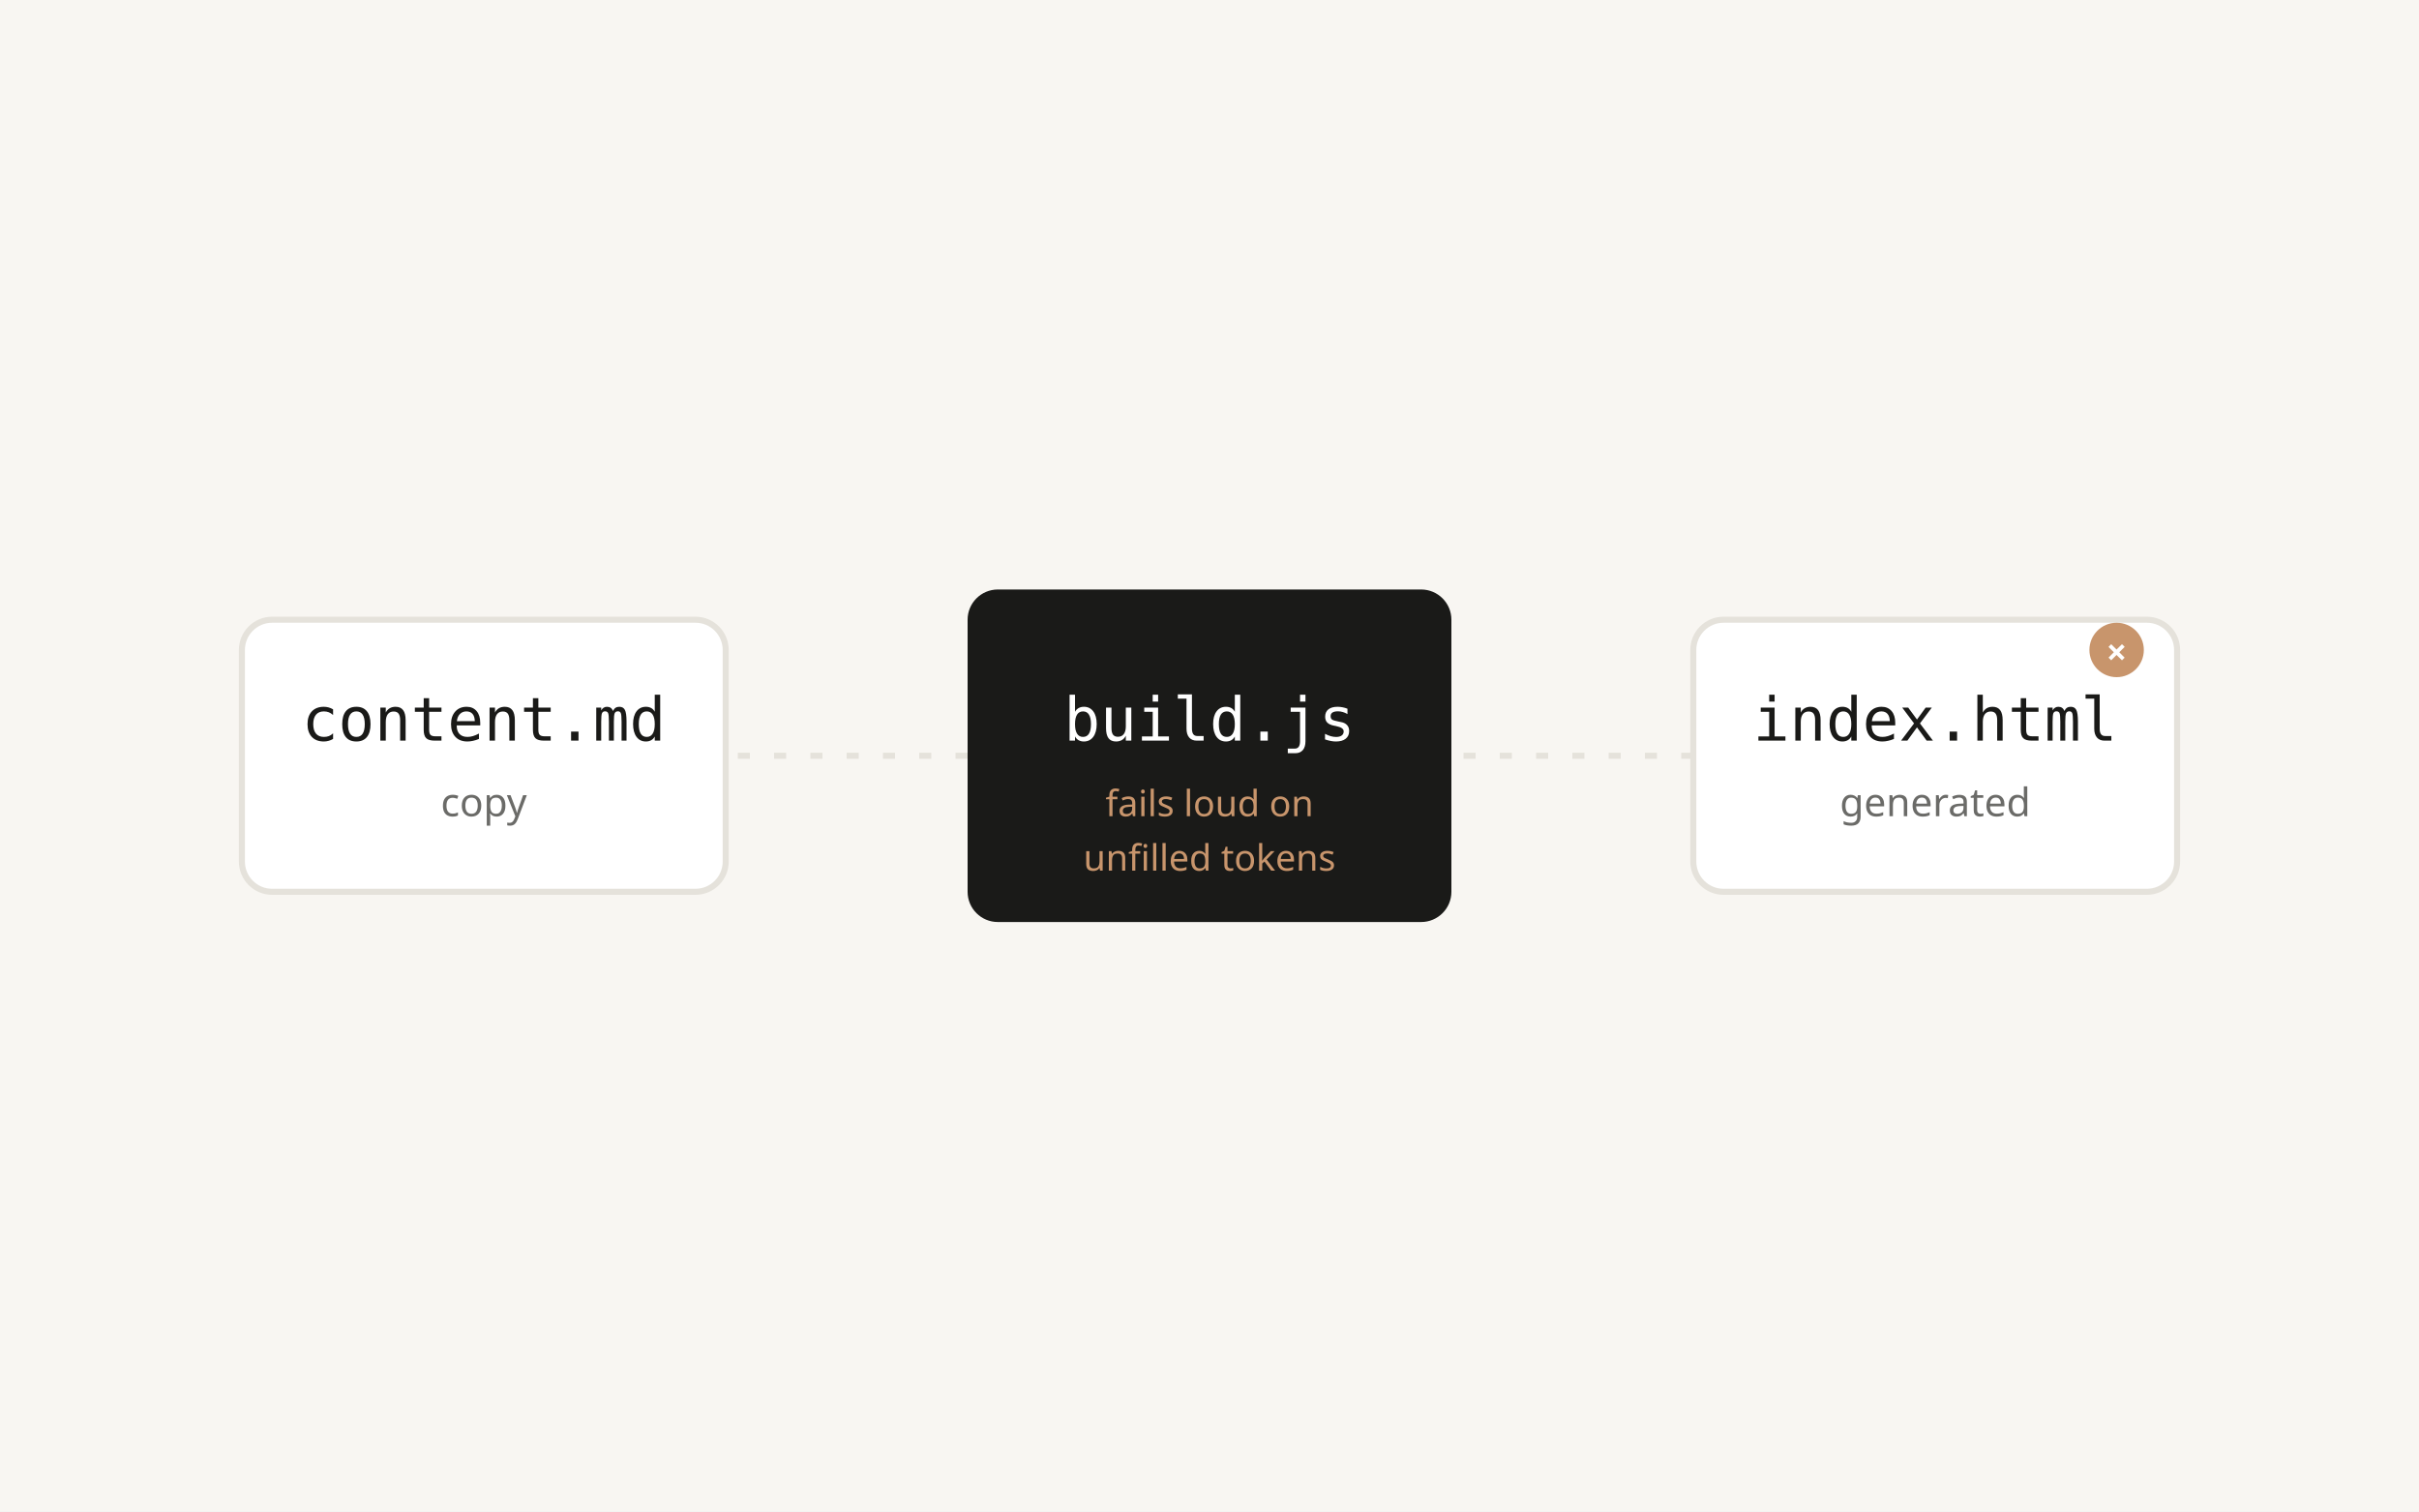
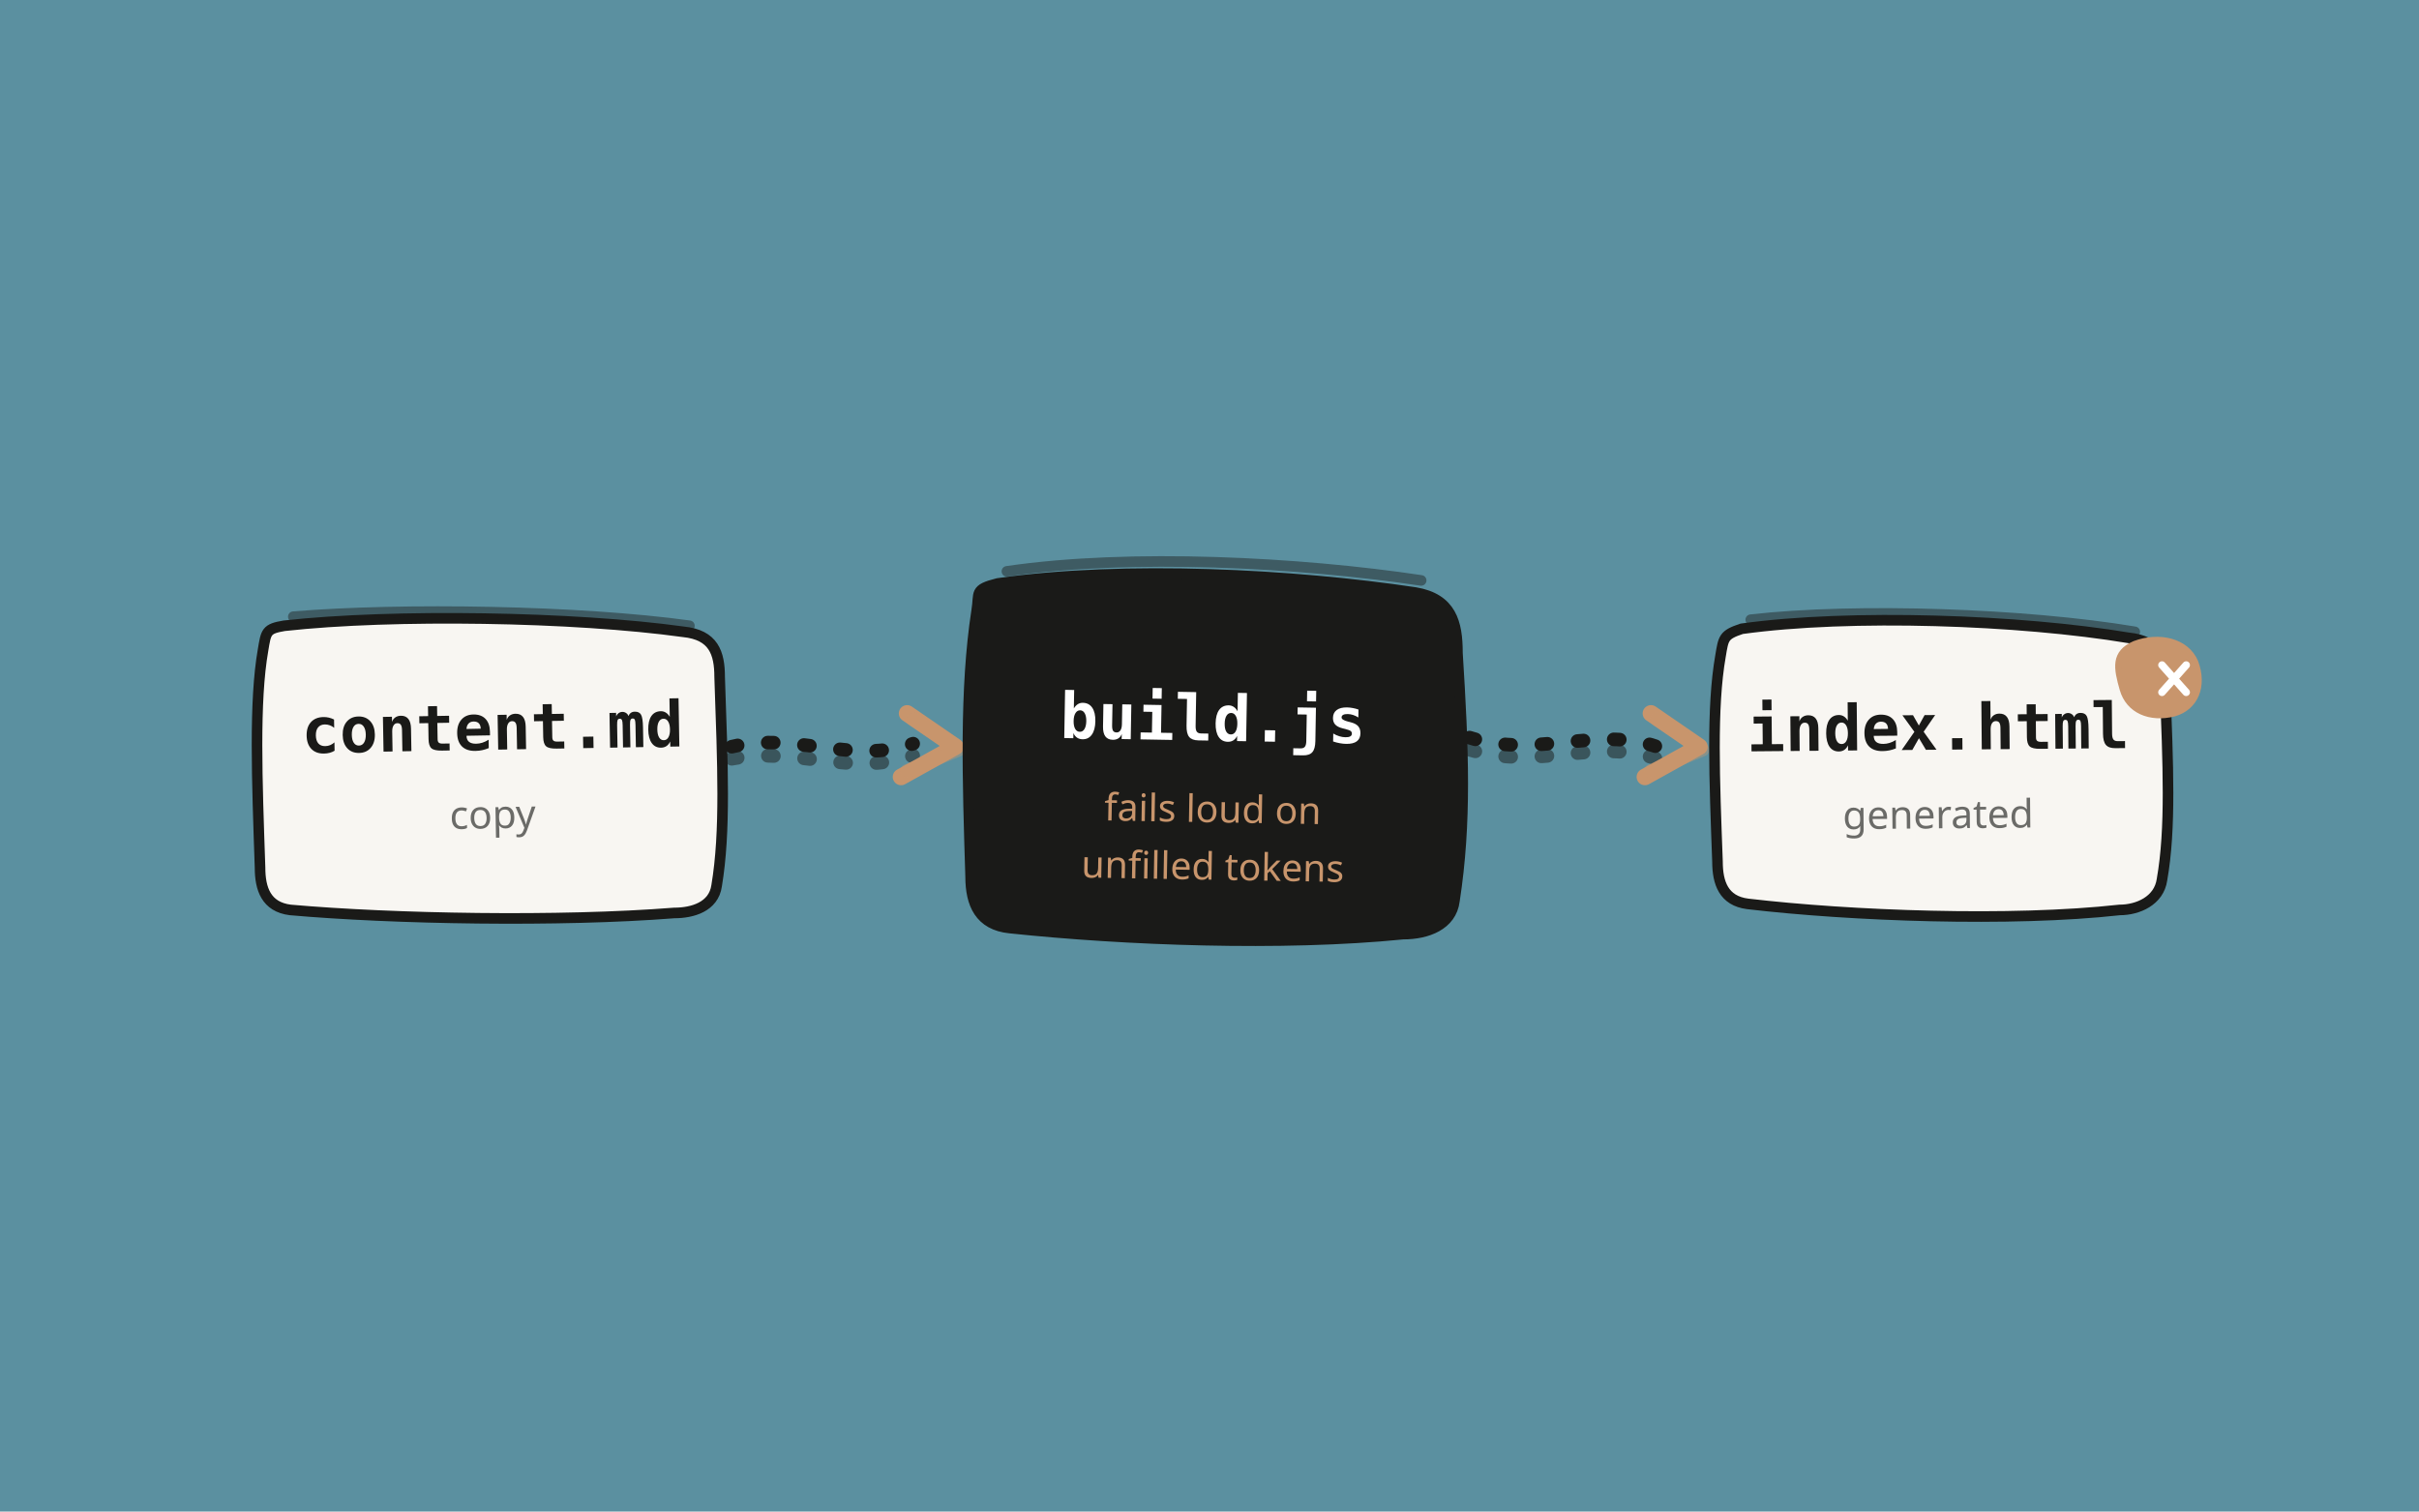
<svg xmlns="http://www.w3.org/2000/svg" viewBox="0 0 800 500">
-   <rect width="800" height="500" fill="#f8f6f2" />
-   <line x1="160" y1="250" x2="640" y2="250" stroke="#e5e2db" stroke-width="2" stroke-dasharray="4 8" />
-   <path d="M320 242 L336 250 L320 258 Z" fill="#C8956C" />
-   <path d="M560 242 L576 250 L560 258 Z" fill="#C8956C" />
-   <rect x="80" y="205" width="160" height="90" rx="10" fill="#ffffff" stroke="#e5e2db" stroke-width="2" />
-   <text x="160" y="245" text-anchor="middle" font-family="monospace" font-size="20" fill="#1a1a18">content.md</text>
-   <text x="160" y="270" text-anchor="middle" font-family="sans-serif" font-size="13" fill="#6b6b68">copy</text>
-   <rect x="320" y="195" width="160" height="110" rx="10" fill="#1a1a18" />
-   <text x="400" y="245" text-anchor="middle" font-family="monospace" font-size="20" fill="#ffffff">build.js</text>
-   <text x="400" y="270" text-anchor="middle" font-family="sans-serif" font-size="12" fill="#C8956C">fails loud on</text>
-   <text x="400" y="288" text-anchor="middle" font-family="sans-serif" font-size="12" fill="#C8956C">unfilled tokens</text>
-   <rect x="560" y="205" width="160" height="90" rx="10" fill="#ffffff" stroke="#e5e2db" stroke-width="2" />
-   <text x="640" y="245" text-anchor="middle" font-family="monospace" font-size="20" fill="#1a1a18">index.html</text>
-   <text x="640" y="270" text-anchor="middle" font-family="sans-serif" font-size="13" fill="#6b6b68">generated</text>
-   <circle cx="700" cy="215" r="9" fill="#C8956C" />
-   <text x="700" y="220" text-anchor="middle" font-family="sans-serif" font-size="12" font-weight="bold" fill="#ffffff">×</text>
+   <rect width="800" height="500" fill="#5b90a0" />
+   <g fill="none" stroke-linecap="round" stroke-linejoin="round">
+     <path d="M242,247 C263,242 282,253 302,246" stroke="#1a1a18" stroke-width="4.5" stroke-dasharray="2 10" />
+     <path d="M242,251 C264,247 281,257 302,250" stroke="#1a1a18" stroke-width="4.5" stroke-dasharray="2 10" opacity="0.5" />
+     <path d="M300,236 L316,247 L298,257" stroke="#C8956C" stroke-width="5.5" />
+     <path d="M302,238 L317,248 L300,255" stroke="#C8956C" stroke-width="4.5" opacity="0.4" />
+     <path d="M486,244 C508,251 528,240 548,247" stroke="#1a1a18" stroke-width="4.5" stroke-dasharray="2 10" />
+     <path d="M486,248 C509,255 527,244 548,251" stroke="#1a1a18" stroke-width="4.5" stroke-dasharray="2 10" opacity="0.5" />
+     <path d="M546,236 L562,247 L544,257" stroke="#C8956C" stroke-width="5.5" />
+     <path d="M548,238 L563,248 L546,255" stroke="#C8956C" stroke-width="4.5" opacity="0.4" />
+     <path d="M94,207 C130,203 190,204 226,209 C236,210 238,216 238,224              C239,253 240,275 237,293 C236,300 229,302 223,302              C185,305 130,304 96,301 C88,300 86,294 86,287              C85,258 84,232 87,215 C88,209 88,208 94,207 Z" fill="#f8f6f2" stroke="#1a1a18" stroke-width="3.5" />
+     <path d="M97,204 C133,201 192,202 228,207" stroke="#1a1a18" stroke-width="3.5" opacity="0.45" />
+     <text x="163" y="248" text-anchor="middle" font-family="monospace" font-weight="bold" font-size="21" fill="#1a1a18" transform="rotate(-1 163 248)">content.md</text>
+     <text x="163" y="274" text-anchor="middle" font-family="sans-serif" font-size="13" fill="#6b6b68" transform="rotate(-1 163 274)">copy</text>
+     <path d="M330,193 C372,187 428,190 468,196 C480,198 482,206 482,216              C484,248 485,272 481,298 C480,306 472,309 464,309              C424,313 372,311 334,307 C324,306 321,299 321,290              C320,258 319,228 323,202 C324,196 322,195 330,193 Z" fill="#1a1a18" stroke="#1a1a18" stroke-width="3.5" />
+     <path d="M333,189 C374,183 430,186 470,192" stroke="#1a1a18" stroke-width="3.5" opacity="0.45" />
+     <text x="401" y="245" text-anchor="middle" font-family="monospace" font-weight="bold" font-size="21" fill="#ffffff" transform="rotate(1 401 245)">build.js</text>
+     <text x="401" y="272" text-anchor="middle" font-family="sans-serif" font-size="12.5" fill="#C8956C" transform="rotate(1 401 272)">fails loud on</text>
+     <text x="401" y="291" text-anchor="middle" font-family="sans-serif" font-size="12.5" fill="#C8956C" transform="rotate(1 401 291)">unfilled tokens</text>
+     <path d="M576,208 C612,203 668,205 704,211 C714,212 716,218 716,226              C717,253 718,274 715,291 C714,298 707,301 701,301              C665,305 612,303 578,299 C570,298 568,292 568,285              C567,258 566,234 569,217 C570,211 570,210 576,208 Z" fill="#f8f6f2" stroke="#1a1a18" stroke-width="3.5" />
+     <path d="M579,205 C614,201 670,203 706,209" stroke="#1a1a18" stroke-width="3.5" opacity="0.45" />
+     <text x="641" y="248" text-anchor="middle" font-family="monospace" font-weight="bold" font-size="21" fill="#1a1a18" transform="rotate(-0.5 641 248)">index.html</text>
+     <text x="641" y="274" text-anchor="middle" font-family="sans-serif" font-size="13" fill="#6b6b68" transform="rotate(-0.5 641 274)">generated</text>
+     <path d="M706,213 C714,210 723,212 726,219 C729,227 726,234 719,236              C711,238 704,235 702,228 C700,221 699,216 706,213 Z" fill="#C8956C" stroke="#C8956C" stroke-width="2" />
+     <path d="M715,220 L723,229 M723,220 L715,229" stroke="#ffffff" stroke-width="2.5" />
+   </g>
</svg>
